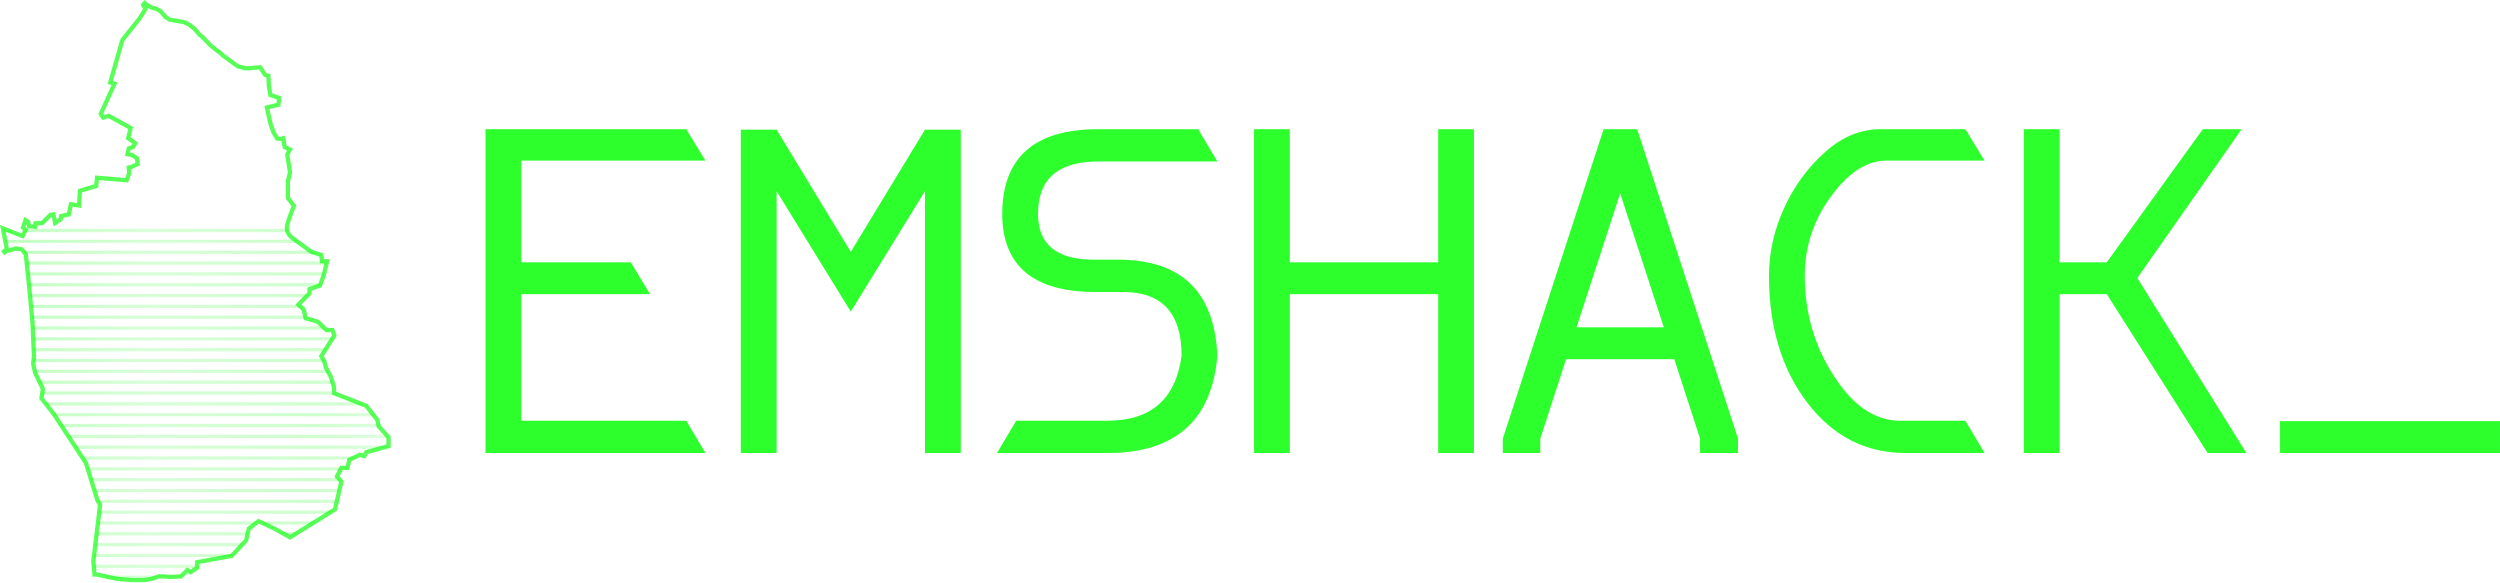
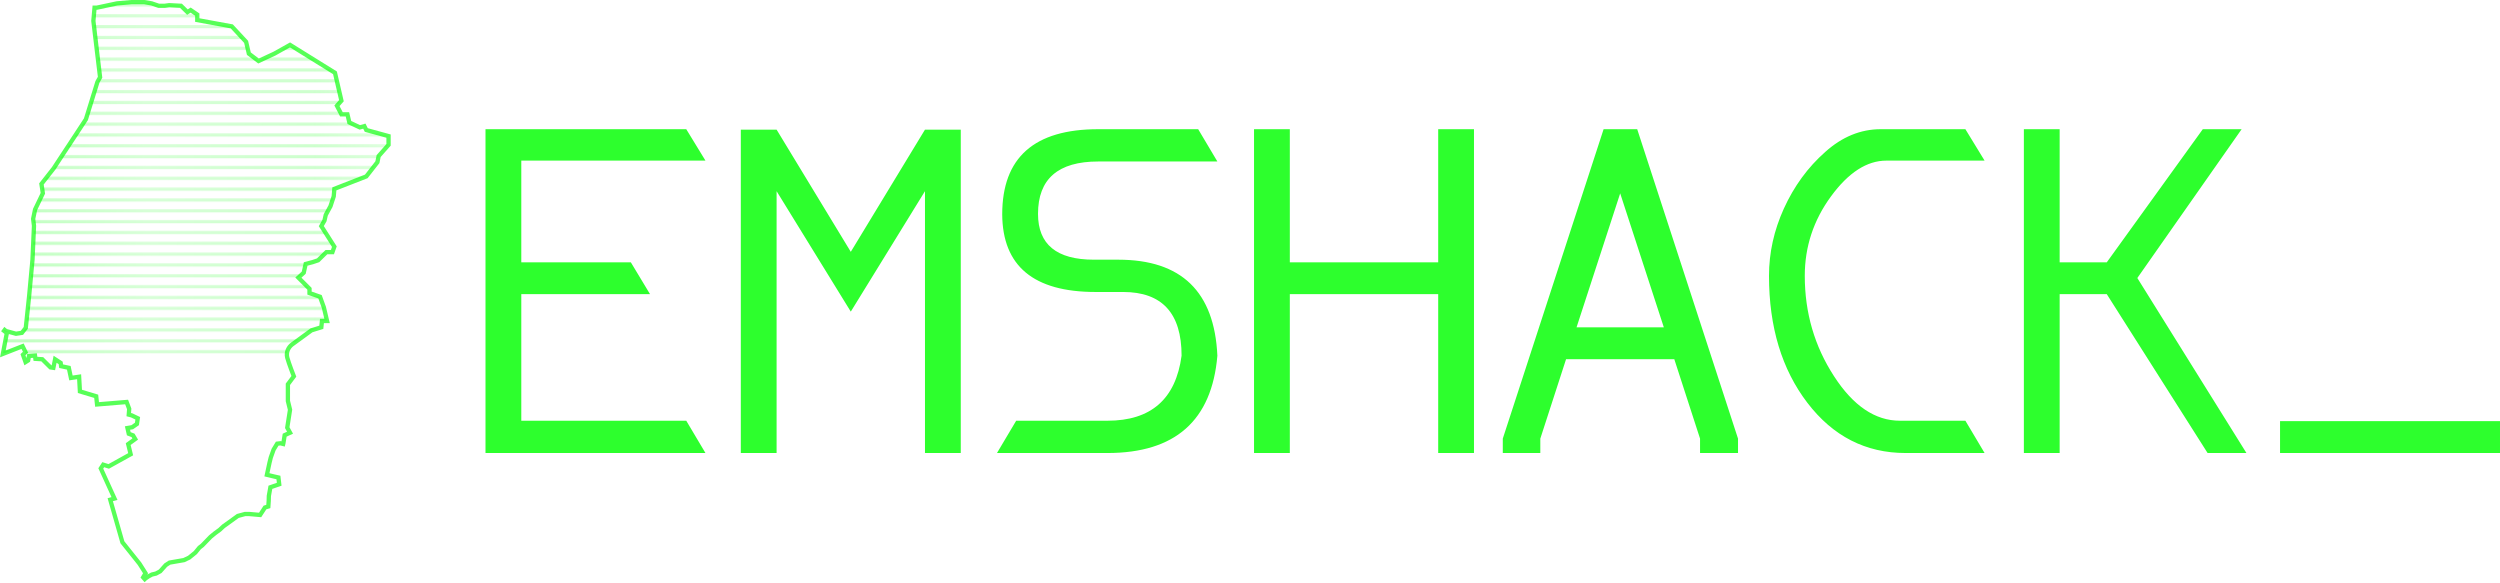
<svg xmlns="http://www.w3.org/2000/svg" xmlns:xlink="http://www.w3.org/1999/xlink" width="423.286mm" height="98.578mm" viewBox="0 0 423.286 98.578" version="1.1" id="svg1" xml:space="preserve">
  <defs id="defs1">
-     <pattern xlink:href="#pattern382" preserveAspectRatio="none" id="pattern384" patternTransform="matrix(0.3436129,0,0,-0.2577097,83.6779,66.79577)" x="0" y="0" />
+     <pattern xlink:href="#pattern382" preserveAspectRatio="none" id="pattern384" patternTransform="matrix(0.3436129,0,0,0.2577097,83.6779,190.5638)" x="0" y="0" />
    <linearGradient id="linearGradient2-3">
      <stop style="stop-color:#00ff00;stop-opacity:0.191;" offset="0" id="stop105" />
      <stop style="stop-color:#09ff09;stop-opacity:0.666;" offset="0.21" id="stop116" />
      <stop style="stop-color:#0aff0a;stop-opacity:0.318;" offset="0.573" id="stop115" />
      <stop style="stop-color:#0bff0b;stop-opacity:0.395;" offset="0.79" id="stop114" />
      <stop style="stop-color:#0dff0d;stop-opacity:0.191;" offset="0.936" id="stop113" />
      <stop style="stop-color:#12ff12;stop-opacity:0.045;" offset="1" id="stop102" />
    </linearGradient>
    <linearGradient id="swatch2">
      <stop style="stop-color:#00ff00;stop-opacity:1;" offset="0" id="stop2" />
    </linearGradient>
    <linearGradient xlink:href="#linearGradient2-3" id="linearGradient107" x1="17.461" y1="92.68" x2="118.795" y2="92.652" gradientUnits="userSpaceOnUse" gradientTransform="matrix(1,0,0,0.472363,-7.8247068e-7,49.15854)" spreadMethod="pad" />
    <linearGradient xlink:href="#linearGradient2-3" id="linearGradient117" gradientUnits="userSpaceOnUse" gradientTransform="matrix(1,0,0,0.472363,-7.7502441e-6,51.04163)" x1="17.461" y1="92.68" x2="118.795" y2="92.652" spreadMethod="pad" />
    <linearGradient xlink:href="#linearGradient2-3" id="linearGradient118" gradientUnits="userSpaceOnUse" gradientTransform="matrix(1,0,0,0.472363,6.0632327e-7,75.52181)" x1="17.461" y1="92.68" x2="118.795" y2="92.652" spreadMethod="pad" />
    <linearGradient xlink:href="#linearGradient2-3" id="linearGradient119" gradientUnits="userSpaceOnUse" gradientTransform="matrix(1,0,0,0.472363,-7.8247068e-7,96.23581)" x1="17.461" y1="92.68" x2="118.795" y2="92.652" spreadMethod="pad" />
    <linearGradient xlink:href="#linearGradient2-3" id="linearGradient120" gradientUnits="userSpaceOnUse" gradientTransform="matrix(1,0,0,0.472363,6.0632327e-7,94.35271)" x1="17.461" y1="92.68" x2="118.795" y2="92.652" spreadMethod="pad" />
    <linearGradient xlink:href="#linearGradient2-3" id="linearGradient121" gradientUnits="userSpaceOnUse" gradientTransform="matrix(1,0,0,0.472363,1.3572998e-5,92.46962)" x1="17.461" y1="92.68" x2="118.795" y2="92.652" spreadMethod="pad" />
    <linearGradient xlink:href="#linearGradient2-3" id="linearGradient122" gradientUnits="userSpaceOnUse" gradientTransform="matrix(1,0,0,0.472363,-4.7180176e-6,90.58653)" x1="17.461" y1="92.68" x2="118.795" y2="92.652" spreadMethod="pad" />
    <linearGradient xlink:href="#linearGradient2-3" id="linearGradient123" gradientUnits="userSpaceOnUse" gradientTransform="matrix(1,0,0,0.472363,-7.7502441e-6,88.70344)" x1="17.461" y1="92.68" x2="118.795" y2="92.652" spreadMethod="pad" />
    <linearGradient xlink:href="#linearGradient2-3" id="linearGradient124" gradientUnits="userSpaceOnUse" gradientTransform="matrix(1,0,0,0.472363,-7.8247068e-7,86.82036)" x1="17.461" y1="92.68" x2="118.795" y2="92.652" spreadMethod="pad" />
    <linearGradient xlink:href="#linearGradient2-3" id="linearGradient125" gradientUnits="userSpaceOnUse" gradientTransform="matrix(1,0,0,0.472363,6.0632327e-7,84.93726)" x1="17.461" y1="92.68" x2="118.795" y2="92.652" spreadMethod="pad" />
    <linearGradient xlink:href="#linearGradient2-3" id="linearGradient126" gradientUnits="userSpaceOnUse" gradientTransform="matrix(1,0,0,0.472363,1.3572998e-5,83.05417)" x1="17.461" y1="92.68" x2="118.795" y2="92.652" spreadMethod="pad" />
    <linearGradient xlink:href="#linearGradient2-3" id="linearGradient127" gradientUnits="userSpaceOnUse" gradientTransform="matrix(1,0,0,0.472363,-4.7180176e-6,81.17108)" x1="17.461" y1="92.68" x2="118.795" y2="92.652" spreadMethod="pad" />
    <linearGradient xlink:href="#linearGradient2-3" id="linearGradient128" gradientUnits="userSpaceOnUse" gradientTransform="matrix(1,0,0,0.472363,-7.7502441e-6,79.28799)" x1="17.461" y1="92.68" x2="118.795" y2="92.652" spreadMethod="pad" />
    <linearGradient xlink:href="#linearGradient2-3" id="linearGradient129" gradientUnits="userSpaceOnUse" gradientTransform="matrix(1,0,0,0.472363,-7.8247068e-7,77.40489)" x1="17.461" y1="92.68" x2="118.795" y2="92.652" spreadMethod="pad" />
    <linearGradient xlink:href="#linearGradient2-3" id="linearGradient130" gradientUnits="userSpaceOnUse" gradientTransform="matrix(1,0,0,0.472363,-4.7180176e-6,52.92472)" x1="17.461" y1="92.68" x2="118.795" y2="92.652" spreadMethod="pad" />
    <linearGradient xlink:href="#linearGradient2-3" id="linearGradient131" gradientUnits="userSpaceOnUse" gradientTransform="matrix(1,0,0,0.472363,1.3572998e-5,73.63872)" x1="17.461" y1="92.68" x2="118.795" y2="92.652" spreadMethod="pad" />
    <linearGradient xlink:href="#linearGradient2-3" id="linearGradient132" gradientUnits="userSpaceOnUse" gradientTransform="matrix(1,0,0,0.472363,-4.7180176e-6,71.75562)" x1="17.461" y1="92.68" x2="118.795" y2="92.652" spreadMethod="pad" />
    <linearGradient xlink:href="#linearGradient2-3" id="linearGradient133" gradientUnits="userSpaceOnUse" gradientTransform="matrix(1,0,0,0.472363,-7.7502441e-6,69.87254)" x1="17.461" y1="92.68" x2="118.795" y2="92.652" spreadMethod="pad" />
    <linearGradient xlink:href="#linearGradient2-3" id="linearGradient134" gradientUnits="userSpaceOnUse" gradientTransform="matrix(1,0,0,0.472363,-7.8247068e-7,67.98945)" x1="17.461" y1="92.68" x2="118.795" y2="92.652" spreadMethod="pad" />
    <linearGradient xlink:href="#linearGradient2-3" id="linearGradient135" gradientUnits="userSpaceOnUse" gradientTransform="matrix(1,0,0,0.472363,6.0632327e-7,66.10635)" x1="17.461" y1="92.68" x2="118.795" y2="92.652" spreadMethod="pad" />
    <linearGradient xlink:href="#linearGradient2-3" id="linearGradient136" gradientUnits="userSpaceOnUse" gradientTransform="matrix(1,0,0,0.472363,1.3572998e-5,64.22327)" x1="17.461" y1="92.68" x2="118.795" y2="92.652" spreadMethod="pad" />
    <linearGradient xlink:href="#linearGradient2-3" id="linearGradient137" gradientUnits="userSpaceOnUse" gradientTransform="matrix(1,0,0,0.472363,-4.7180176e-6,62.34019)" x1="17.461" y1="92.68" x2="118.795" y2="92.652" spreadMethod="pad" />
    <linearGradient xlink:href="#linearGradient2-3" id="linearGradient138" gradientUnits="userSpaceOnUse" gradientTransform="matrix(1,0,0,0.472363,-7.7502441e-6,60.45708)" x1="17.461" y1="92.68" x2="118.795" y2="92.652" spreadMethod="pad" />
    <linearGradient xlink:href="#linearGradient2-3" id="linearGradient139" gradientUnits="userSpaceOnUse" gradientTransform="matrix(1,0,0,0.472363,-7.8247068e-7,58.574)" x1="17.461" y1="92.68" x2="118.795" y2="92.652" spreadMethod="pad" />
    <linearGradient xlink:href="#linearGradient2-3" id="linearGradient140" gradientUnits="userSpaceOnUse" gradientTransform="matrix(1,0,0,0.472363,6.0632327e-7,56.69091)" x1="17.461" y1="92.68" x2="118.795" y2="92.652" spreadMethod="pad" />
    <linearGradient xlink:href="#linearGradient2-3" id="linearGradient141" gradientUnits="userSpaceOnUse" gradientTransform="matrix(1,0,0,0.472363,1.3572998e-5,54.80781)" x1="17.461" y1="92.68" x2="118.795" y2="92.652" spreadMethod="pad" />
    <linearGradient id="linearGradient136-8" gradientTransform="matrix(13.47627,0,0,0.07420453,-1.8414209e-6,49.31453)" x1="1.276" y1="1446.847" x2="8.825" y2="1446.847" gradientUnits="userSpaceOnUse">
      <stop style="stop-color:#00ff00;stop-opacity:0.191;" offset="0" id="stop111" />
      <stop style="stop-color:#09ff09;stop-opacity:0.666;" offset="0.21" id="stop112" />
      <stop style="stop-color:#0aff0a;stop-opacity:0.318;" offset="0.573" id="stop117" />
      <stop style="stop-color:#0bff0b;stop-opacity:0.395;" offset="0.79" id="stop118" />
      <stop style="stop-color:#0dff0d;stop-opacity:0.191;" offset="0.936" id="stop119" />
      <stop style="stop-color:#12ff12;stop-opacity:0.045;" offset="1" id="stop120" />
    </linearGradient>
    <linearGradient xlink:href="#linearGradient2-3" id="linearGradient142" gradientUnits="userSpaceOnUse" gradientTransform="matrix(1,0,0,0.472363,-7.7502441e-6,98.1189)" x1="17.461" y1="92.68" x2="118.795" y2="92.652" spreadMethod="pad" />
    <linearGradient xlink:href="#linearGradient2-3" id="linearGradient143" gradientUnits="userSpaceOnUse" gradientTransform="matrix(1,0,0,0.472363,-4.7180176e-6,100.002)" x1="17.461" y1="92.68" x2="118.795" y2="92.652" spreadMethod="pad" />
    <linearGradient xlink:href="#linearGradient2-3" id="linearGradient144" gradientUnits="userSpaceOnUse" gradientTransform="matrix(1,0,0,0.472363,-7.8247068e-7,124.4822)" x1="17.461" y1="92.68" x2="118.795" y2="92.652" spreadMethod="pad" />
    <linearGradient xlink:href="#linearGradient2-3" id="linearGradient145" gradientUnits="userSpaceOnUse" gradientTransform="matrix(1,0,0,0.472363,-7.7502441e-6,145.1962)" x1="17.461" y1="92.68" x2="118.795" y2="92.652" spreadMethod="pad" />
    <linearGradient xlink:href="#linearGradient2-3" id="linearGradient146" gradientUnits="userSpaceOnUse" gradientTransform="matrix(1,0,0,0.472363,-7.8247068e-7,143.3131)" x1="17.461" y1="92.68" x2="118.795" y2="92.652" spreadMethod="pad" />
    <linearGradient xlink:href="#linearGradient2-3" id="linearGradient147" gradientUnits="userSpaceOnUse" gradientTransform="matrix(1,0,0,0.472363,-8.4142087e-7,141.43)" x1="17.461" y1="92.68" x2="118.795" y2="92.652" spreadMethod="pad" />
    <linearGradient xlink:href="#linearGradient2-3" id="linearGradient148" gradientUnits="userSpaceOnUse" gradientTransform="matrix(1,0,0,0.472363,1.3572998e-5,139.5469)" x1="17.461" y1="92.68" x2="118.795" y2="92.652" spreadMethod="pad" />
    <linearGradient xlink:href="#linearGradient2-3" id="linearGradient149" gradientUnits="userSpaceOnUse" gradientTransform="matrix(1,0,0,0.472363,-4.7180176e-6,137.6638)" x1="17.461" y1="92.68" x2="118.795" y2="92.652" spreadMethod="pad" />
    <linearGradient xlink:href="#linearGradient2-3" id="linearGradient150" gradientUnits="userSpaceOnUse" gradientTransform="matrix(1,0,0,0.472363,-7.7502441e-6,135.7807)" x1="17.461" y1="92.68" x2="118.795" y2="92.652" spreadMethod="pad" />
    <linearGradient xlink:href="#linearGradient2-3" id="linearGradient151" gradientUnits="userSpaceOnUse" gradientTransform="matrix(1,0,0,0.472363,-7.8247068e-7,133.8976)" x1="17.461" y1="92.68" x2="118.795" y2="92.652" spreadMethod="pad" />
    <linearGradient xlink:href="#linearGradient2-3" id="linearGradient152" gradientUnits="userSpaceOnUse" gradientTransform="matrix(1,0,0,0.472363,-8.4142087e-7,132.0145)" x1="17.461" y1="92.68" x2="118.795" y2="92.652" spreadMethod="pad" />
    <linearGradient xlink:href="#linearGradient2-3" id="linearGradient153" gradientUnits="userSpaceOnUse" gradientTransform="matrix(1,0,0,0.472363,1.3572998e-5,130.1314)" x1="17.461" y1="92.68" x2="118.795" y2="92.652" spreadMethod="pad" />
    <linearGradient xlink:href="#linearGradient2-3" id="linearGradient154" gradientUnits="userSpaceOnUse" gradientTransform="matrix(1,0,0,0.472363,-4.7180176e-6,128.2483)" x1="17.461" y1="92.68" x2="118.795" y2="92.652" spreadMethod="pad" />
    <linearGradient xlink:href="#linearGradient2-3" id="linearGradient155" gradientUnits="userSpaceOnUse" gradientTransform="matrix(1,0,0,0.472363,-7.7502441e-6,126.3652)" x1="17.461" y1="92.68" x2="118.795" y2="92.652" spreadMethod="pad" />
    <linearGradient xlink:href="#linearGradient2-3" id="linearGradient156" gradientUnits="userSpaceOnUse" gradientTransform="matrix(1,0,0,0.472363,1.3572998e-5,101.8851)" x1="17.461" y1="92.68" x2="118.795" y2="92.652" spreadMethod="pad" />
    <linearGradient xlink:href="#linearGradient2-3" id="linearGradient157" gradientUnits="userSpaceOnUse" gradientTransform="matrix(1,0,0,0.472363,-8.4142087e-7,122.5991)" x1="17.461" y1="92.68" x2="118.795" y2="92.652" spreadMethod="pad" />
    <linearGradient xlink:href="#linearGradient2-3" id="linearGradient158" gradientUnits="userSpaceOnUse" gradientTransform="matrix(1,0,0,0.472363,1.3572998e-5,120.716)" x1="17.461" y1="92.68" x2="118.795" y2="92.652" spreadMethod="pad" />
    <linearGradient xlink:href="#linearGradient2-3" id="linearGradient159" gradientUnits="userSpaceOnUse" gradientTransform="matrix(1,0,0,0.472363,-4.7180176e-6,118.8329)" x1="17.461" y1="92.68" x2="118.795" y2="92.652" spreadMethod="pad" />
    <linearGradient xlink:href="#linearGradient2-3" id="linearGradient160" gradientUnits="userSpaceOnUse" gradientTransform="matrix(1,0,0,0.472363,-7.7502441e-6,116.9498)" x1="17.461" y1="92.68" x2="118.795" y2="92.652" spreadMethod="pad" />
    <linearGradient xlink:href="#linearGradient2-3" id="linearGradient161" gradientUnits="userSpaceOnUse" gradientTransform="matrix(1,0,0,0.472363,-7.8247068e-7,115.0667)" x1="17.461" y1="92.68" x2="118.795" y2="92.652" spreadMethod="pad" />
    <linearGradient xlink:href="#linearGradient2-3" id="linearGradient162" gradientUnits="userSpaceOnUse" gradientTransform="matrix(1,0,0,0.472363,1.3572998e-5,113.1836)" x1="17.461" y1="92.68" x2="118.795" y2="92.652" spreadMethod="pad" />
    <linearGradient xlink:href="#linearGradient2-3" id="linearGradient163" gradientUnits="userSpaceOnUse" gradientTransform="matrix(1,0,0,0.472363,-4.7180176e-6,109.4174)" x1="17.461" y1="92.68" x2="118.795" y2="92.652" spreadMethod="pad" />
    <linearGradient xlink:href="#linearGradient2-3" id="linearGradient164" gradientUnits="userSpaceOnUse" gradientTransform="matrix(1,0,0,0.472363,-7.7502441e-6,107.5344)" x1="17.461" y1="92.68" x2="118.795" y2="92.652" spreadMethod="pad" />
    <linearGradient xlink:href="#linearGradient2-3" id="linearGradient165" gradientUnits="userSpaceOnUse" gradientTransform="matrix(1,0,0,0.472363,-7.8247068e-7,105.6513)" x1="17.461" y1="92.68" x2="118.795" y2="92.652" spreadMethod="pad" />
    <linearGradient xlink:href="#linearGradient2-3" id="linearGradient166" gradientUnits="userSpaceOnUse" gradientTransform="matrix(1,0,0,0.472363,-8.4142087e-7,103.7682)" x1="17.461" y1="92.68" x2="118.795" y2="92.652" spreadMethod="pad" />
    <linearGradient id="linearGradient136-6" gradientTransform="matrix(13.47627,0,0,0.07420453,-7.8247068e-7,98.27489)" x1="1.276" y1="1446.847" x2="8.825" y2="1446.847" gradientUnits="userSpaceOnUse">
      <stop style="stop-color:#00ff00;stop-opacity:0.191;" offset="0" id="stop111-4" />
      <stop style="stop-color:#09ff09;stop-opacity:0.666;" offset="0.21" id="stop112-9" />
      <stop style="stop-color:#0aff0a;stop-opacity:0.318;" offset="0.573" id="stop117-9" />
      <stop style="stop-color:#0bff0b;stop-opacity:0.395;" offset="0.79" id="stop118-0" />
      <stop style="stop-color:#0dff0d;stop-opacity:0.191;" offset="0.936" id="stop119-8" />
      <stop style="stop-color:#12ff12;stop-opacity:0.045;" offset="1" id="stop120-9" />
    </linearGradient>
    <linearGradient xlink:href="#linearGradient2-3" id="linearGradient167" gradientUnits="userSpaceOnUse" gradientTransform="matrix(1,0,0,0.472363,-4.7180176e-6,147.0792)" x1="17.461" y1="92.68" x2="118.795" y2="92.652" spreadMethod="pad" />
    <linearGradient xlink:href="#linearGradient2-3" id="linearGradient168" gradientUnits="userSpaceOnUse" gradientTransform="matrix(1,0,0,0.472363,1.3572998e-5,148.9623)" x1="17.461" y1="92.68" x2="118.795" y2="92.652" spreadMethod="pad" />
    <linearGradient xlink:href="#linearGradient2-3" id="linearGradient181" gradientUnits="userSpaceOnUse" gradientTransform="matrix(1,0,0,0.472363,1.0144727e-6,150.8454)" x1="17.461" y1="92.68" x2="118.795" y2="92.652" spreadMethod="pad" />
    <linearGradient xlink:href="#linearGradient2-3" id="linearGradient187" gradientUnits="userSpaceOnUse" gradientTransform="matrix(1,0,0,0.472363,1.0144727e-6,162.144)" x1="17.461" y1="92.68" x2="118.795" y2="92.652" spreadMethod="pad" />
    <linearGradient xlink:href="#linearGradient2-3" id="linearGradient188" gradientUnits="userSpaceOnUse" gradientTransform="matrix(1,0,0,0.472363,1.3572998e-5,158.3778)" x1="17.461" y1="92.68" x2="118.795" y2="92.652" spreadMethod="pad" />
    <linearGradient xlink:href="#linearGradient2-3" id="linearGradient189" gradientUnits="userSpaceOnUse" gradientTransform="matrix(1,0,0,0.472363,-4.7180176e-6,156.4947)" x1="17.461" y1="92.68" x2="118.795" y2="92.652" spreadMethod="pad" />
    <linearGradient xlink:href="#linearGradient2-3" id="linearGradient190" gradientUnits="userSpaceOnUse" gradientTransform="matrix(1,0,0,0.472363,-7.7502441e-6,154.6116)" x1="17.461" y1="92.68" x2="118.795" y2="92.652" spreadMethod="pad" />
    <linearGradient xlink:href="#linearGradient2-3" id="linearGradient191" gradientUnits="userSpaceOnUse" gradientTransform="matrix(1,0,0,0.472363,-7.8247068e-7,152.7285)" x1="17.461" y1="92.68" x2="118.795" y2="92.652" spreadMethod="pad" />
    <linearGradient id="linearGradient136-85" gradientTransform="matrix(13.47627,0,0,0.07420453,-4.7180176e-6,-48.60617)" x1="1.276" y1="1446.847" x2="8.825" y2="1446.847" gradientUnits="userSpaceOnUse">
      <stop style="stop-color:#00ff00;stop-opacity:0.191;" offset="0" id="stop111-9" />
      <stop style="stop-color:#09ff09;stop-opacity:0.666;" offset="0.21" id="stop112-2" />
      <stop style="stop-color:#0aff0a;stop-opacity:0.318;" offset="0.573" id="stop117-7" />
      <stop style="stop-color:#0bff0b;stop-opacity:0.395;" offset="0.79" id="stop118-3" />
      <stop style="stop-color:#0dff0d;stop-opacity:0.191;" offset="0.936" id="stop119-6" />
      <stop style="stop-color:#12ff12;stop-opacity:0.045;" offset="1" id="stop120-4" />
    </linearGradient>
    <linearGradient xlink:href="#linearGradient2-3" id="linearGradient194" gradientUnits="userSpaceOnUse" gradientTransform="matrix(1,0,0,0.472363,1.3572998e-5,26.56146)" x1="17.461" y1="92.68" x2="118.795" y2="92.652" spreadMethod="pad" />
    <linearGradient xlink:href="#linearGradient2-3" id="linearGradient195" gradientUnits="userSpaceOnUse" gradientTransform="matrix(1,0,0,0.472363,-2.5245114e-7,47.27546)" x1="17.461" y1="92.68" x2="118.795" y2="92.652" spreadMethod="pad" />
    <linearGradient xlink:href="#linearGradient2-3" id="linearGradient196" gradientUnits="userSpaceOnUse" gradientTransform="matrix(1,0,0,0.472363,1.3572998e-5,45.39236)" x1="17.461" y1="92.68" x2="118.795" y2="92.652" spreadMethod="pad" />
    <linearGradient xlink:href="#linearGradient2-3" id="linearGradient197" gradientUnits="userSpaceOnUse" gradientTransform="matrix(1,0,0,0.472363,-4.7180176e-6,43.50927)" x1="17.461" y1="92.68" x2="118.795" y2="92.652" spreadMethod="pad" />
    <linearGradient xlink:href="#linearGradient2-3" id="linearGradient198" gradientUnits="userSpaceOnUse" gradientTransform="matrix(1,0,0,0.472363,-7.7502441e-6,41.62617)" x1="17.461" y1="92.68" x2="118.795" y2="92.652" spreadMethod="pad" />
    <linearGradient xlink:href="#linearGradient2-3" id="linearGradient199" gradientUnits="userSpaceOnUse" gradientTransform="matrix(1,0,0,0.472363,-7.8247068e-7,39.74308)" x1="17.461" y1="92.68" x2="118.795" y2="92.652" spreadMethod="pad" />
    <linearGradient xlink:href="#linearGradient2-3" id="linearGradient200" gradientUnits="userSpaceOnUse" gradientTransform="matrix(1,0,0,0.472363,-2.5245114e-7,37.86)" x1="17.461" y1="92.68" x2="118.795" y2="92.652" spreadMethod="pad" />
    <linearGradient xlink:href="#linearGradient2-3" id="linearGradient201" gradientUnits="userSpaceOnUse" gradientTransform="matrix(1,0,0,0.472363,1.3572998e-5,35.97691)" x1="17.461" y1="92.68" x2="118.795" y2="92.652" spreadMethod="pad" />
    <linearGradient xlink:href="#linearGradient2-3" id="linearGradient202" gradientUnits="userSpaceOnUse" gradientTransform="matrix(1,0,0,0.472363,-4.7180176e-6,34.09381)" x1="17.461" y1="92.68" x2="118.795" y2="92.652" spreadMethod="pad" />
    <linearGradient xlink:href="#linearGradient2-3" id="linearGradient203" gradientUnits="userSpaceOnUse" gradientTransform="matrix(1,0,0,0.472363,-7.7502441e-6,32.21073)" x1="17.461" y1="92.68" x2="118.795" y2="92.652" spreadMethod="pad" />
    <linearGradient xlink:href="#linearGradient2-3" id="linearGradient204" gradientUnits="userSpaceOnUse" gradientTransform="matrix(1,0,0,0.472363,-7.8247068e-7,30.32763)" x1="17.461" y1="92.68" x2="118.795" y2="92.652" spreadMethod="pad" />
    <linearGradient xlink:href="#linearGradient2-3" id="linearGradient205" gradientUnits="userSpaceOnUse" gradientTransform="matrix(1,0,0,0.472363,-2.5245114e-7,28.44454)" x1="17.461" y1="92.68" x2="118.795" y2="92.652" spreadMethod="pad" />
    <linearGradient xlink:href="#linearGradient2-3" id="linearGradient207" gradientUnits="userSpaceOnUse" gradientTransform="matrix(1,0,0,0.472363,-4.7180176e-6,24.67836)" x1="17.461" y1="92.68" x2="118.795" y2="92.652" spreadMethod="pad" />
    <linearGradient xlink:href="#linearGradient2-3" id="linearGradient208" gradientUnits="userSpaceOnUse" gradientTransform="matrix(1,0,0,0.472363,-7.7502441e-6,22.79527)" x1="17.461" y1="92.68" x2="118.795" y2="92.652" spreadMethod="pad" />
    <linearGradient xlink:href="#linearGradient2-3" id="linearGradient209" gradientUnits="userSpaceOnUse" gradientTransform="matrix(1,0,0,0.472363,-7.8247068e-7,20.91218)" x1="17.461" y1="92.68" x2="118.795" y2="92.652" spreadMethod="pad" />
    <linearGradient xlink:href="#linearGradient2-3" id="linearGradient210" gradientUnits="userSpaceOnUse" gradientTransform="matrix(1,0,0,0.472363,-2.5245114e-7,19.02909)" x1="17.461" y1="92.68" x2="118.795" y2="92.652" spreadMethod="pad" />
    <linearGradient xlink:href="#linearGradient2-3" id="linearGradient211" gradientUnits="userSpaceOnUse" gradientTransform="matrix(1,0,0,0.472363,1.3572998e-5,17.146)" x1="17.461" y1="92.68" x2="118.795" y2="92.652" spreadMethod="pad" />
    <linearGradient xlink:href="#linearGradient2-3" id="linearGradient212" gradientUnits="userSpaceOnUse" gradientTransform="matrix(1,0,0,0.472363,-7.7502441e-6,15.26292)" x1="17.461" y1="92.68" x2="118.795" y2="92.652" spreadMethod="pad" />
    <linearGradient xlink:href="#linearGradient2-3" id="linearGradient213" gradientUnits="userSpaceOnUse" gradientTransform="matrix(1,0,0,0.472363,-7.8247068e-7,11.49673)" x1="17.461" y1="92.68" x2="118.795" y2="92.652" spreadMethod="pad" />
    <linearGradient xlink:href="#linearGradient2-3" id="linearGradient214" gradientUnits="userSpaceOnUse" gradientTransform="matrix(1,0,0,0.472363,-2.5245114e-7,9.613643)" x1="17.461" y1="92.68" x2="118.795" y2="92.652" spreadMethod="pad" />
    <pattern patternUnits="userSpaceOnUse" width="384.503" height="578.61" patternTransform="translate(64.99089,200.7199)" preserveAspectRatio="xMidYMid" id="pattern382" style="fill:#000000">
      <g id="g382" transform="matrix(3.779528,0,0,3.779528,-64.99089,-200.7199)">
        <rect style="opacity:0.502;fill:url(#linearGradient107);stroke:none;stroke-width:0.204;stroke-dasharray:none;stroke-opacity:1" id="rect105" width="101.733" height="0.56" x="17.196" y="92.652" />
        <rect style="opacity:0.502;fill:url(#linearGradient117);stroke:none;stroke-width:0.204;stroke-dasharray:none;stroke-opacity:1" id="rect105-1" width="101.733" height="0.56" x="17.196" y="94.535" />
        <rect style="opacity:0.502;fill:url(#linearGradient118);stroke:none;stroke-width:0.204;stroke-dasharray:none;stroke-opacity:1" id="rect105-7" width="101.733" height="0.56" x="17.196" y="119.015" />
        <rect style="opacity:0.502;fill:url(#linearGradient119);stroke:none;stroke-width:0.204;stroke-dasharray:none;stroke-opacity:1" id="rect105-6" width="101.733" height="0.56" x="17.196" y="139.729" />
        <rect style="opacity:0.502;fill:url(#linearGradient120);stroke:none;stroke-width:0.204;stroke-dasharray:none;stroke-opacity:1" id="rect105-3" width="101.733" height="0.56" x="17.196" y="137.846" />
        <rect style="opacity:0.502;fill:url(#linearGradient121);stroke:none;stroke-width:0.204;stroke-dasharray:none;stroke-opacity:1" id="rect105-0" width="101.733" height="0.56" x="17.196" y="135.963" />
        <rect style="opacity:0.502;fill:url(#linearGradient122);stroke:none;stroke-width:0.204;stroke-dasharray:none;stroke-opacity:1" id="rect105-60" width="101.733" height="0.56" x="17.196" y="134.08" />
        <rect style="opacity:0.502;fill:url(#linearGradient123);stroke:none;stroke-width:0.204;stroke-dasharray:none;stroke-opacity:1" id="rect105-8" width="101.733" height="0.56" x="17.196" y="132.197" />
        <rect style="opacity:0.502;fill:url(#linearGradient124);stroke:none;stroke-width:0.204;stroke-dasharray:none;stroke-opacity:1" id="rect105-74" width="101.733" height="0.56" x="17.196" y="130.314" />
        <rect style="opacity:0.502;fill:url(#linearGradient125);stroke:none;stroke-width:0.204;stroke-dasharray:none;stroke-opacity:1" id="rect105-71" width="101.733" height="0.56" x="17.196" y="128.431" />
        <rect style="opacity:0.502;fill:url(#linearGradient126);stroke:none;stroke-width:0.204;stroke-dasharray:none;stroke-opacity:1" id="rect105-37" width="101.733" height="0.56" x="17.196" y="126.548" />
        <rect style="opacity:0.502;fill:url(#linearGradient127);stroke:none;stroke-width:0.204;stroke-dasharray:none;stroke-opacity:1" id="rect105-4" width="101.733" height="0.56" x="17.196" y="124.665" />
        <rect style="opacity:0.502;fill:url(#linearGradient128);stroke:none;stroke-width:0.204;stroke-dasharray:none;stroke-opacity:1" id="rect105-5" width="101.733" height="0.56" x="17.196" y="122.781" />
        <rect style="opacity:0.502;fill:url(#linearGradient129);stroke:none;stroke-width:0.204;stroke-dasharray:none;stroke-opacity:1" id="rect105-81" width="101.733" height="0.56" x="17.196" y="120.898" />
        <rect style="opacity:0.502;fill:url(#linearGradient130);stroke:none;stroke-width:0.204;stroke-dasharray:none;stroke-opacity:1" id="rect105-79" width="101.733" height="0.56" x="17.196" y="96.418" />
        <rect style="opacity:0.502;fill:url(#linearGradient131);stroke:none;stroke-width:0.204;stroke-dasharray:none;stroke-opacity:1" id="rect105-39" width="101.733" height="0.56" x="17.196" y="117.132" />
        <rect style="opacity:0.502;fill:url(#linearGradient132);stroke:none;stroke-width:0.204;stroke-dasharray:none;stroke-opacity:1" id="rect105-38" width="101.733" height="0.56" x="17.196" y="115.249" />
        <rect style="opacity:0.502;fill:url(#linearGradient133);stroke:none;stroke-width:0.204;stroke-dasharray:none;stroke-opacity:1" id="rect105-63" width="101.733" height="0.56" x="17.196" y="113.366" />
        <rect style="opacity:0.502;fill:url(#linearGradient134);stroke:none;stroke-width:0.204;stroke-dasharray:none;stroke-opacity:1" id="rect105-02" width="101.733" height="0.56" x="17.196" y="111.483" />
        <rect style="opacity:0.502;fill:url(#linearGradient135);stroke:none;stroke-width:0.204;stroke-dasharray:none;stroke-opacity:1" id="rect105-51" width="101.733" height="0.56" x="17.196" y="109.6" />
        <rect style="opacity:0.502;fill:url(#linearGradient136);stroke:none;stroke-width:0.204;stroke-dasharray:none;stroke-opacity:1" id="rect105-11" width="101.733" height="0.56" x="17.196" y="107.717" />
        <rect style="opacity:0.502;fill:url(#linearGradient137);stroke:none;stroke-width:0.204;stroke-dasharray:none;stroke-opacity:1" id="rect105-56" width="101.733" height="0.56" x="17.196" y="105.834" />
        <rect style="opacity:0.502;fill:url(#linearGradient138);stroke:none;stroke-width:0.204;stroke-dasharray:none;stroke-opacity:1" id="rect105-50" width="101.733" height="0.56" x="17.196" y="103.951" />
        <rect style="opacity:0.502;fill:url(#linearGradient139);stroke:none;stroke-width:0.204;stroke-dasharray:none;stroke-opacity:1" id="rect105-04" width="101.733" height="0.56" x="17.196" y="102.067" />
        <rect style="opacity:0.502;fill:url(#linearGradient140);stroke:none;stroke-width:0.204;stroke-dasharray:none;stroke-opacity:1" id="rect105-00" width="101.733" height="0.56" x="17.196" y="100.184" />
        <rect style="opacity:0.502;fill:url(#linearGradient141);stroke:none;stroke-width:0.204;stroke-dasharray:none;stroke-opacity:1" id="rect105-43" width="101.733" height="0.56" x="17.196" y="98.301" />
        <rect style="opacity:0.502;fill:url(#linearGradient142);stroke:none;stroke-width:0.204;stroke-dasharray:none;stroke-opacity:1" id="rect105-2" width="101.733" height="0.56" x="17.196" y="141.612" />
        <rect style="opacity:0.502;fill:url(#linearGradient143);stroke:none;stroke-width:0.204;stroke-dasharray:none;stroke-opacity:1" id="rect105-1-4" width="101.733" height="0.56" x="17.196" y="143.495" />
        <rect style="opacity:0.502;fill:url(#linearGradient144);stroke:none;stroke-width:0.204;stroke-dasharray:none;stroke-opacity:1" id="rect105-7-5" width="101.733" height="0.56" x="17.196" y="167.976" />
        <rect style="opacity:0.502;fill:url(#linearGradient145);stroke:none;stroke-width:0.204;stroke-dasharray:none;stroke-opacity:1" id="rect105-6-1" width="101.733" height="0.56" x="17.196" y="188.69" />
        <rect style="opacity:0.502;fill:url(#linearGradient146);stroke:none;stroke-width:0.204;stroke-dasharray:none;stroke-opacity:1" id="rect105-3-7" width="101.733" height="0.56" x="17.196" y="186.807" />
        <rect style="opacity:0.502;fill:url(#linearGradient147);stroke:none;stroke-width:0.204;stroke-dasharray:none;stroke-opacity:1" id="rect105-0-5" width="101.733" height="0.56" x="17.196" y="184.923" />
        <rect style="opacity:0.502;fill:url(#linearGradient148);stroke:none;stroke-width:0.204;stroke-dasharray:none;stroke-opacity:1" id="rect105-60-7" width="101.733" height="0.56" x="17.196" y="183.04" />
        <rect style="opacity:0.502;fill:url(#linearGradient149);stroke:none;stroke-width:0.204;stroke-dasharray:none;stroke-opacity:1" id="rect105-8-1" width="101.733" height="0.56" x="17.196" y="181.157" />
        <rect style="opacity:0.502;fill:url(#linearGradient150);stroke:none;stroke-width:0.204;stroke-dasharray:none;stroke-opacity:1" id="rect105-74-6" width="101.733" height="0.56" x="17.196" y="179.274" />
        <rect style="opacity:0.502;fill:url(#linearGradient151);stroke:none;stroke-width:0.204;stroke-dasharray:none;stroke-opacity:1" id="rect105-71-9" width="101.733" height="0.56" x="17.196" y="177.391" />
        <rect style="opacity:0.502;fill:url(#linearGradient152);stroke:none;stroke-width:0.204;stroke-dasharray:none;stroke-opacity:1" id="rect105-37-8" width="101.733" height="0.56" x="17.196" y="175.508" />
        <rect style="opacity:0.502;fill:url(#linearGradient153);stroke:none;stroke-width:0.204;stroke-dasharray:none;stroke-opacity:1" id="rect105-4-1" width="101.733" height="0.56" x="17.196" y="173.625" />
        <rect style="opacity:0.502;fill:url(#linearGradient154);stroke:none;stroke-width:0.204;stroke-dasharray:none;stroke-opacity:1" id="rect105-5-3" width="101.733" height="0.56" x="17.196" y="171.742" />
        <rect style="opacity:0.502;fill:url(#linearGradient155);stroke:none;stroke-width:0.204;stroke-dasharray:none;stroke-opacity:1" id="rect105-81-3" width="101.733" height="0.56" x="17.196" y="169.859" />
        <rect style="opacity:0.502;fill:url(#linearGradient156);stroke:none;stroke-width:0.204;stroke-dasharray:none;stroke-opacity:1" id="rect105-79-3" width="101.733" height="0.56" x="17.196" y="145.379" />
        <rect style="opacity:0.502;fill:url(#linearGradient157);stroke:none;stroke-width:0.204;stroke-dasharray:none;stroke-opacity:1" id="rect105-39-7" width="101.733" height="0.56" x="17.196" y="166.093" />
        <rect style="opacity:0.502;fill:url(#linearGradient158);stroke:none;stroke-width:0.204;stroke-dasharray:none;stroke-opacity:1" id="rect105-38-9" width="101.733" height="0.56" x="17.196" y="164.209" />
        <rect style="opacity:0.502;fill:url(#linearGradient159);stroke:none;stroke-width:0.204;stroke-dasharray:none;stroke-opacity:1" id="rect105-63-8" width="101.733" height="0.56" x="17.196" y="162.326" />
        <rect style="opacity:0.502;fill:url(#linearGradient160);stroke:none;stroke-width:0.204;stroke-dasharray:none;stroke-opacity:1" id="rect105-02-6" width="101.733" height="0.56" x="17.196" y="160.443" />
        <rect style="opacity:0.502;fill:url(#linearGradient161);stroke:none;stroke-width:0.204;stroke-dasharray:none;stroke-opacity:1" id="rect105-51-7" width="101.733" height="0.56" x="17.196" y="158.56" />
        <rect style="opacity:0.502;fill:url(#linearGradient136-8);stroke:none;stroke-width:0.204;stroke-dasharray:none;stroke-opacity:1" id="rect105-11-0" width="101.733" height="0.56" x="17.196" y="156.677" />
        <rect style="opacity:0.502;fill:url(#linearGradient162);stroke:none;stroke-width:0.204;stroke-dasharray:none;stroke-opacity:1" id="rect105-56-4" width="101.733" height="0.56" x="17.196" y="154.794" />
        <rect style="opacity:0.502;fill:url(#linearGradient163);stroke:none;stroke-width:0.204;stroke-dasharray:none;stroke-opacity:1" id="rect105-50-8" width="101.733" height="0.56" x="17.196" y="152.911" />
        <rect style="opacity:0.502;fill:url(#linearGradient164);stroke:none;stroke-width:0.204;stroke-dasharray:none;stroke-opacity:1" id="rect105-04-4" width="101.733" height="0.56" x="17.196" y="151.028" />
        <rect style="opacity:0.502;fill:url(#linearGradient165);stroke:none;stroke-width:0.204;stroke-dasharray:none;stroke-opacity:1" id="rect105-00-8" width="101.733" height="0.56" x="17.196" y="149.145" />
        <rect style="opacity:0.502;fill:url(#linearGradient166);stroke:none;stroke-width:0.204;stroke-dasharray:none;stroke-opacity:1" id="rect105-43-1" width="101.733" height="0.56" x="17.196" y="147.262" />
        <rect style="opacity:0.502;fill:url(#linearGradient167);stroke:none;stroke-width:0.204;stroke-dasharray:none;stroke-opacity:1" id="rect105-712" width="101.733" height="0.56" x="17.196" y="190.573" />
        <rect style="opacity:0.502;fill:url(#linearGradient168);stroke:none;stroke-width:0.204;stroke-dasharray:none;stroke-opacity:1" id="rect105-1-2" width="101.733" height="0.56" x="17.196" y="192.456" />
        <rect style="opacity:0.502;fill:url(#linearGradient181);stroke:none;stroke-width:0.204;stroke-dasharray:none;stroke-opacity:1" id="rect105-79-1" width="101.733" height="0.56" x="17.196" y="194.339" />
        <rect style="opacity:0.502;fill:url(#linearGradient136-6);stroke:none;stroke-width:0.204;stroke-dasharray:none;stroke-opacity:1" id="rect105-11-7" width="101.733" height="0.56" x="17.196" y="205.637" />
        <rect style="opacity:0.502;fill:url(#linearGradient187);stroke:none;stroke-width:0.204;stroke-dasharray:none;stroke-opacity:1" id="rect105-56-5" width="101.733" height="0.56" x="17.196" y="203.754" />
        <rect style="opacity:0.502;fill:url(#linearGradient188);stroke:none;stroke-width:0.204;stroke-dasharray:none;stroke-opacity:1" id="rect105-50-6" width="101.733" height="0.56" x="17.196" y="201.871" />
        <rect style="opacity:0.502;fill:url(#linearGradient189);stroke:none;stroke-width:0.204;stroke-dasharray:none;stroke-opacity:1" id="rect105-04-5" width="101.733" height="0.56" x="17.196" y="199.988" />
        <rect style="opacity:0.502;fill:url(#linearGradient190);stroke:none;stroke-width:0.204;stroke-dasharray:none;stroke-opacity:1" id="rect105-00-4" width="101.733" height="0.56" x="17.196" y="198.105" />
        <rect style="opacity:0.502;fill:url(#linearGradient191);stroke:none;stroke-width:0.204;stroke-dasharray:none;stroke-opacity:1" id="rect105-43-2" width="101.733" height="0.56" x="17.196" y="196.222" />
        <rect style="opacity:0.502;fill:url(#linearGradient194);stroke:none;stroke-width:0.204;stroke-dasharray:none;stroke-opacity:1" id="rect105-7-50" width="101.733" height="0.56" x="17.196" y="70.055" />
        <rect style="opacity:0.502;fill:url(#linearGradient195);stroke:none;stroke-width:0.204;stroke-dasharray:none;stroke-opacity:1" id="rect105-6-0" width="101.733" height="0.56" x="17.196" y="90.769" />
        <rect style="opacity:0.502;fill:url(#linearGradient196);stroke:none;stroke-width:0.204;stroke-dasharray:none;stroke-opacity:1" id="rect105-3-3" width="101.733" height="0.56" x="17.196" y="88.886" />
        <rect style="opacity:0.502;fill:url(#linearGradient197);stroke:none;stroke-width:0.204;stroke-dasharray:none;stroke-opacity:1" id="rect105-0-4" width="101.733" height="0.56" x="17.196" y="87.003" />
        <rect style="opacity:0.502;fill:url(#linearGradient198);stroke:none;stroke-width:0.204;stroke-dasharray:none;stroke-opacity:1" id="rect105-60-6" width="101.733" height="0.56" x="17.196" y="85.12" />
        <rect style="opacity:0.502;fill:url(#linearGradient199);stroke:none;stroke-width:0.204;stroke-dasharray:none;stroke-opacity:1" id="rect105-8-6" width="101.733" height="0.56" x="17.196" y="83.237" />
        <rect style="opacity:0.502;fill:url(#linearGradient200);stroke:none;stroke-width:0.204;stroke-dasharray:none;stroke-opacity:1" id="rect105-74-02" width="101.733" height="0.56" x="17.196" y="81.353" />
        <rect style="opacity:0.502;fill:url(#linearGradient201);stroke:none;stroke-width:0.204;stroke-dasharray:none;stroke-opacity:1" id="rect105-71-5" width="101.733" height="0.56" x="17.196" y="79.47" />
        <rect style="opacity:0.502;fill:url(#linearGradient202);stroke:none;stroke-width:0.204;stroke-dasharray:none;stroke-opacity:1" id="rect105-37-89" width="101.733" height="0.56" x="17.196" y="77.587" />
        <rect style="opacity:0.502;fill:url(#linearGradient203);stroke:none;stroke-width:0.204;stroke-dasharray:none;stroke-opacity:1" id="rect105-4-5" width="101.733" height="0.56" x="17.196" y="75.704" />
        <rect style="opacity:0.502;fill:url(#linearGradient204);stroke:none;stroke-width:0.204;stroke-dasharray:none;stroke-opacity:1" id="rect105-5-0" width="101.733" height="0.56" x="17.196" y="73.821" />
        <rect style="opacity:0.502;fill:url(#linearGradient205);stroke:none;stroke-width:0.204;stroke-dasharray:none;stroke-opacity:1" id="rect105-81-6" width="101.733" height="0.56" x="17.196" y="71.938" />
        <rect style="opacity:0.502;fill:url(#linearGradient207);stroke:none;stroke-width:0.204;stroke-dasharray:none;stroke-opacity:1" id="rect105-39-8" width="101.733" height="0.56" x="17.196" y="68.172" />
        <rect style="opacity:0.502;fill:url(#linearGradient208);stroke:none;stroke-width:0.204;stroke-dasharray:none;stroke-opacity:1" id="rect105-38-3" width="101.733" height="0.56" x="17.196" y="66.289" />
        <rect style="opacity:0.502;fill:url(#linearGradient209);stroke:none;stroke-width:0.204;stroke-dasharray:none;stroke-opacity:1" id="rect105-63-7" width="101.733" height="0.56" x="17.196" y="64.406" />
        <rect style="opacity:0.502;fill:url(#linearGradient210);stroke:none;stroke-width:0.204;stroke-dasharray:none;stroke-opacity:1" id="rect105-02-8" width="101.733" height="0.56" x="17.196" y="62.523" />
        <rect style="opacity:0.502;fill:url(#linearGradient211);stroke:none;stroke-width:0.204;stroke-dasharray:none;stroke-opacity:1" id="rect105-51-2" width="101.733" height="0.56" x="17.196" y="60.639" />
        <rect style="opacity:0.502;fill:url(#linearGradient136-85);stroke:none;stroke-width:0.204;stroke-dasharray:none;stroke-opacity:1" id="rect105-11-1" width="101.733" height="0.56" x="17.196" y="58.756" />
        <rect style="opacity:0.502;fill:url(#linearGradient212);stroke:none;stroke-width:0.204;stroke-dasharray:none;stroke-opacity:1" id="rect105-56-0" width="101.733" height="0.56" x="17.196" y="56.873" />
        <rect style="opacity:0.502;fill:url(#linearGradient213);stroke:none;stroke-width:0.204;stroke-dasharray:none;stroke-opacity:1" id="rect105-50-5" width="101.733" height="0.56" x="17.196" y="54.99" />
        <rect style="opacity:0.502;fill:url(#linearGradient214);stroke:none;stroke-width:0.204;stroke-dasharray:none;stroke-opacity:1" id="rect105-04-8" width="101.733" height="0.56" x="17.196" y="53.107" />
      </g>
    </pattern>
  </defs>
  <g id="layer1" transform="translate(-134.5539,-79.39096)">
-     <path style="fill:url(#pattern384);stroke:#00ff00;stroke-width:0.727;stroke-opacity:0.66" d="m 135.567,121.919 1.695,-0.458 0.996,0.153 0.661,0.844 0.567,5.382 0.379,4.095 0.19,2.074 0.255,5.725 -0.145,1.178 0.327,1.587 1.318,2.742 -0.24,1.586 2.073,2.641 1.608,2.451 2.241,3.405 1.608,2.451 1.957,6.336 0.442,0.778 -0.524,4.38 -0.611,5.158 0.197,2.241 0.408,0.007 3.39,0.72 2.43,0.211 h 2.211 l 1.228,-0.211 1.2,-0.408 h 1.011 l 0.765,0.103 1.992,-0.103 1.091,-1.069 0.546,0.342 1.12,-0.757 v -0.93 l 5.841,-1.07 2.43,-2.619 0.466,-2 1.637,-1.244 2.684,1.244 2.649,1.484 7.609,-4.728 1.091,-4.721 -0.757,-0.858 0.757,-1.448 h 1.018 l 0.327,-1.381 1.773,-0.83 0.765,0.211 0.327,-0.655 3.77,-1.033 v -1.484 l -1.674,-1.892 -0.211,-1.04 -1.884,-2.409 -5.406,-2.108 -0.108,-1.273 -0.546,-1.659 -0.801,-1.477 -0.218,-0.959 -0.538,-0.938 2.211,-3.477 -0.327,-0.931 h -1.017 l -1.411,-1.381 -0.909,-0.306 -1.193,-0.314 -0.327,-1.476 -0.909,-0.837 1.884,-1.891 v -0.727 l 1.782,-0.619 0.458,-1.273 0.189,-0.516 0.546,-2.313 h -0.864 l -0.109,-1.069 -1.666,-0.516 c 0,0 -2.764,-2 -3.303,-2.409 -0.546,-0.415 -1.047,-1.244 -0.8,-2.211 0.255,-0.96 1.12,-3.171 1.12,-3.171 l -1.012,-1.346 v -2.822 l 0.364,-1.484 -0.472,-3.033 0.472,-0.858 -0.909,-0.415 -0.219,-1.376 -0.029,-0.116 -0.458,0.116 -0.561,-0.066 -0.611,-1.011 -0.472,-1.331 -0.218,-0.88 -0.438,-2.045 1.237,-0.298 0.712,-0.161 0.132,-1.141 -1.491,-0.516 -0.262,-1.463 -0.022,-0.815 -0.066,-0.975 -0.567,-0.167 -0.823,-1.266 -1.84,0.16 h -0.719 l -1.215,-0.327 -1.477,-1.069 -0.954,-0.683 -0.625,-0.583 -0.807,-0.589 -0.756,-0.618 -1.389,-1.434 -0.495,-0.385 -0.698,-0.851 -1.04,-0.844 -0.888,-0.422 -2.43,-0.422 -0.648,-0.422 -0.938,-1.048 -0.712,-0.385 -0.69,-0.167 -0.546,-0.29 -0.524,-0.356 -0.145,-0.132 -0.269,0.306 0.407,0.69 -1.025,1.616 -2.894,3.629 -2.059,7.209 0.72,0.197 -2.321,5.099 0.415,0.633 0.925,-0.291 3.716,2.059 -0.414,1.717 1.186,0.858 -0.364,0.619 -0.727,0.276 -0.219,0.967 0.801,0.137 0.801,0.554 0.137,0.96 -1.012,0.487 -0.508,0.132 0.073,0.968 -0.437,1.17 -5.005,-0.414 -0.145,1.381 -2.757,0.829 -0.137,2.481 -1.381,-0.203 -0.364,1.716 -1.302,0.276 -0.073,0.554 -0.946,0.618 -0.291,-1.448 -0.5,0.073 -1.382,1.375 -1.157,0.073 -0.073,0.554 -1.018,-0.073 -0.145,-0.757 -0.436,-0.276 -0.437,1.244 0.437,0.415 -0.502,1.033 -3.339,-1.309 0.654,3.44 0.051,0.066 -0.501,0.4 0.108,0.145 z" id="path35" />
+     <path style="fill:url(#pattern384);stroke:#00ff00;stroke-width:0.727;stroke-opacity:0.66" d="m 135.567,135.441 1.695,0.458 0.996,-0.153 0.661,-0.844 0.567,-5.382 0.379,-4.095 0.19,-2.074 0.255,-5.725 -0.145,-1.178 0.327,-1.587 1.318,-2.742 -0.24,-1.586 2.073,-2.641 1.608,-2.451 2.241,-3.405 1.608,-2.451 1.957,-6.336 0.442,-0.778 -0.524,-4.38 -0.611,-5.158 0.197,-2.241 0.408,-0.007 3.39,-0.72 2.43,-0.211 h 2.211 l 1.228,0.211 1.2,0.408 h 1.011 l 0.765,-0.103 1.992,0.103 1.091,1.069 0.546,-0.342 1.12,0.757 v 0.93 l 5.841,1.07 2.43,2.619 0.466,2 1.637,1.244 2.684,-1.244 2.649,-1.484 7.609,4.728 1.091,4.721 -0.757,0.858 0.757,1.448 h 1.018 l 0.327,1.381 1.773,0.83 0.765,-0.211 0.327,0.655 3.77,1.033 v 1.484 l -1.674,1.892 -0.211,1.04 -1.884,2.409 -5.406,2.108 -0.108,1.273 -0.546,1.659 -0.801,1.477 -0.218,0.959 -0.538,0.938 2.211,3.477 -0.327,0.931 h -1.017 l -1.411,1.381 -0.909,0.306 -1.193,0.314 -0.327,1.476 -0.909,0.837 1.884,1.891 v 0.727 l 1.782,0.619 0.458,1.273 0.189,0.516 0.546,2.313 h -0.864 l -0.109,1.069 -1.666,0.516 c 0,0 -2.764,2 -3.303,2.409 -0.546,0.415 -1.047,1.244 -0.8,2.211 0.255,0.96 1.12,3.171 1.12,3.171 l -1.012,1.346 v 2.822 l 0.364,1.484 -0.472,3.033 0.472,0.858 -0.909,0.415 -0.219,1.376 -0.029,0.116 -0.458,-0.116 -0.561,0.066 -0.611,1.011 -0.472,1.331 -0.218,0.88 -0.438,2.045 1.237,0.298 0.712,0.161 0.132,1.141 -1.491,0.516 -0.262,1.463 -0.022,0.815 -0.066,0.975 -0.567,0.167 -0.823,1.266 -1.84,-0.16 h -0.719 l -1.215,0.327 -1.477,1.069 -0.954,0.683 -0.625,0.583 -0.807,0.589 -0.756,0.618 -1.389,1.434 -0.495,0.385 -0.698,0.851 -1.04,0.844 -0.888,0.422 -2.43,0.422 -0.648,0.422 -0.938,1.048 -0.712,0.385 -0.69,0.167 -0.546,0.29 -0.524,0.356 -0.145,0.132 -0.269,-0.306 0.407,-0.69 -1.025,-1.616 -2.894,-3.629 -2.059,-7.209 0.72,-0.197 -2.321,-5.099 0.415,-0.633 0.925,0.291 3.716,-2.059 -0.414,-1.717 1.186,-0.858 -0.364,-0.619 -0.727,-0.276 -0.219,-0.967 0.801,-0.137 0.801,-0.554 0.137,-0.96 -1.012,-0.487 -0.508,-0.132 0.073,-0.968 -0.437,-1.17 -5.005,0.414 -0.145,-1.381 -2.757,-0.829 -0.137,-2.481 -1.381,0.203 -0.364,-1.716 -1.302,-0.276 -0.073,-0.554 -0.946,-0.618 -0.291,1.448 -0.5,-0.073 -1.382,-1.375 -1.157,-0.073 -0.073,-0.554 -1.018,0.073 -0.145,0.757 -0.436,0.276 -0.437,-1.244 0.437,-0.415 -0.502,-1.033 -3.339,1.309 0.654,-3.44 0.051,-0.066 -0.501,-0.4 0.108,-0.145 z" id="path35" />
    <path style="font-size:10.367px;font-family:'DaddyTimeMono Nerd Font';-inkscape-font-specification:'DaddyTimeMono Nerd Font, Normal';opacity:0.824;fill:#00ff00;stroke-width:6.167" d="m 250.747,101.266 3.251,5.32 h -31.182 v 17.217 h 18.547 l 3.251,5.394 h -21.798 v 21.429 h 27.931 l 3.251,5.468 h -37.241 v -54.828 z m 46.478,0.074 v 54.754 h -6.059 v -44.335 l -12.562,20.394 -12.561,-20.394 v 44.335 h -6.059 V 101.34 h 6.059 l 12.561,20.69 12.562,-20.69 z m 40.197,-0.074 3.251,5.468 h -20.172 q -10.197,0 -10.197,8.867 0,7.759 9.458,7.759 h 4.138 q 16.034,0 16.773,16.256 -1.404,16.478 -18.621,16.478 h -18.695 l 3.251,-5.468 h 15.443 q 11.084,0 12.562,-11.01 0,-10.788 -9.901,-10.788 h -4.655 q -15.739,0 -15.813,-13.153 0,-14.409 16.256,-14.409 z m 40.64,22.537 v -22.537 h 6.059 v 54.828 h -6.059 v -26.897 h -25.123 v 26.897 h -6.059 v -54.828 h 6.059 v 22.537 z m 33.694,-22.537 17.069,52.389 v 2.438 h -6.429 v -2.438 l -4.36,-13.448 h -18.325 l -4.36,13.448 v 2.438 H 388.998 v -2.438 l 17.069,-52.389 z m -10.271,33.547 h 14.778 l -7.389,-22.685 z m 65.837,-33.547 3.251,5.32 h -16.626 q -4.951,0 -9.384,6.059 -4.434,6.059 -4.434,13.448 0,9.384 4.951,16.995 4.877,7.537 11.158,7.537 h 11.084 l 3.251,5.468 h -13.374 q -10.123,0 -16.626,-8.498 -6.502,-8.498 -6.502,-21.502 0,-5.837 2.512,-11.379 2.586,-5.69 7.02,-9.606 4.286,-3.842 9.384,-3.842 z m 46.773,0 -17.66,25.197 18.473,29.631 h -6.576 l -17.069,-26.897 h -7.98 v 26.897 h -6.059 v -54.828 h 6.059 v 22.537 h 7.98 l 16.256,-22.537 z m 43.744,54.828 h -37.241 v -5.394 h 37.241 z" id="text384" aria-label="EMSHACK_" />
  </g>
</svg>
